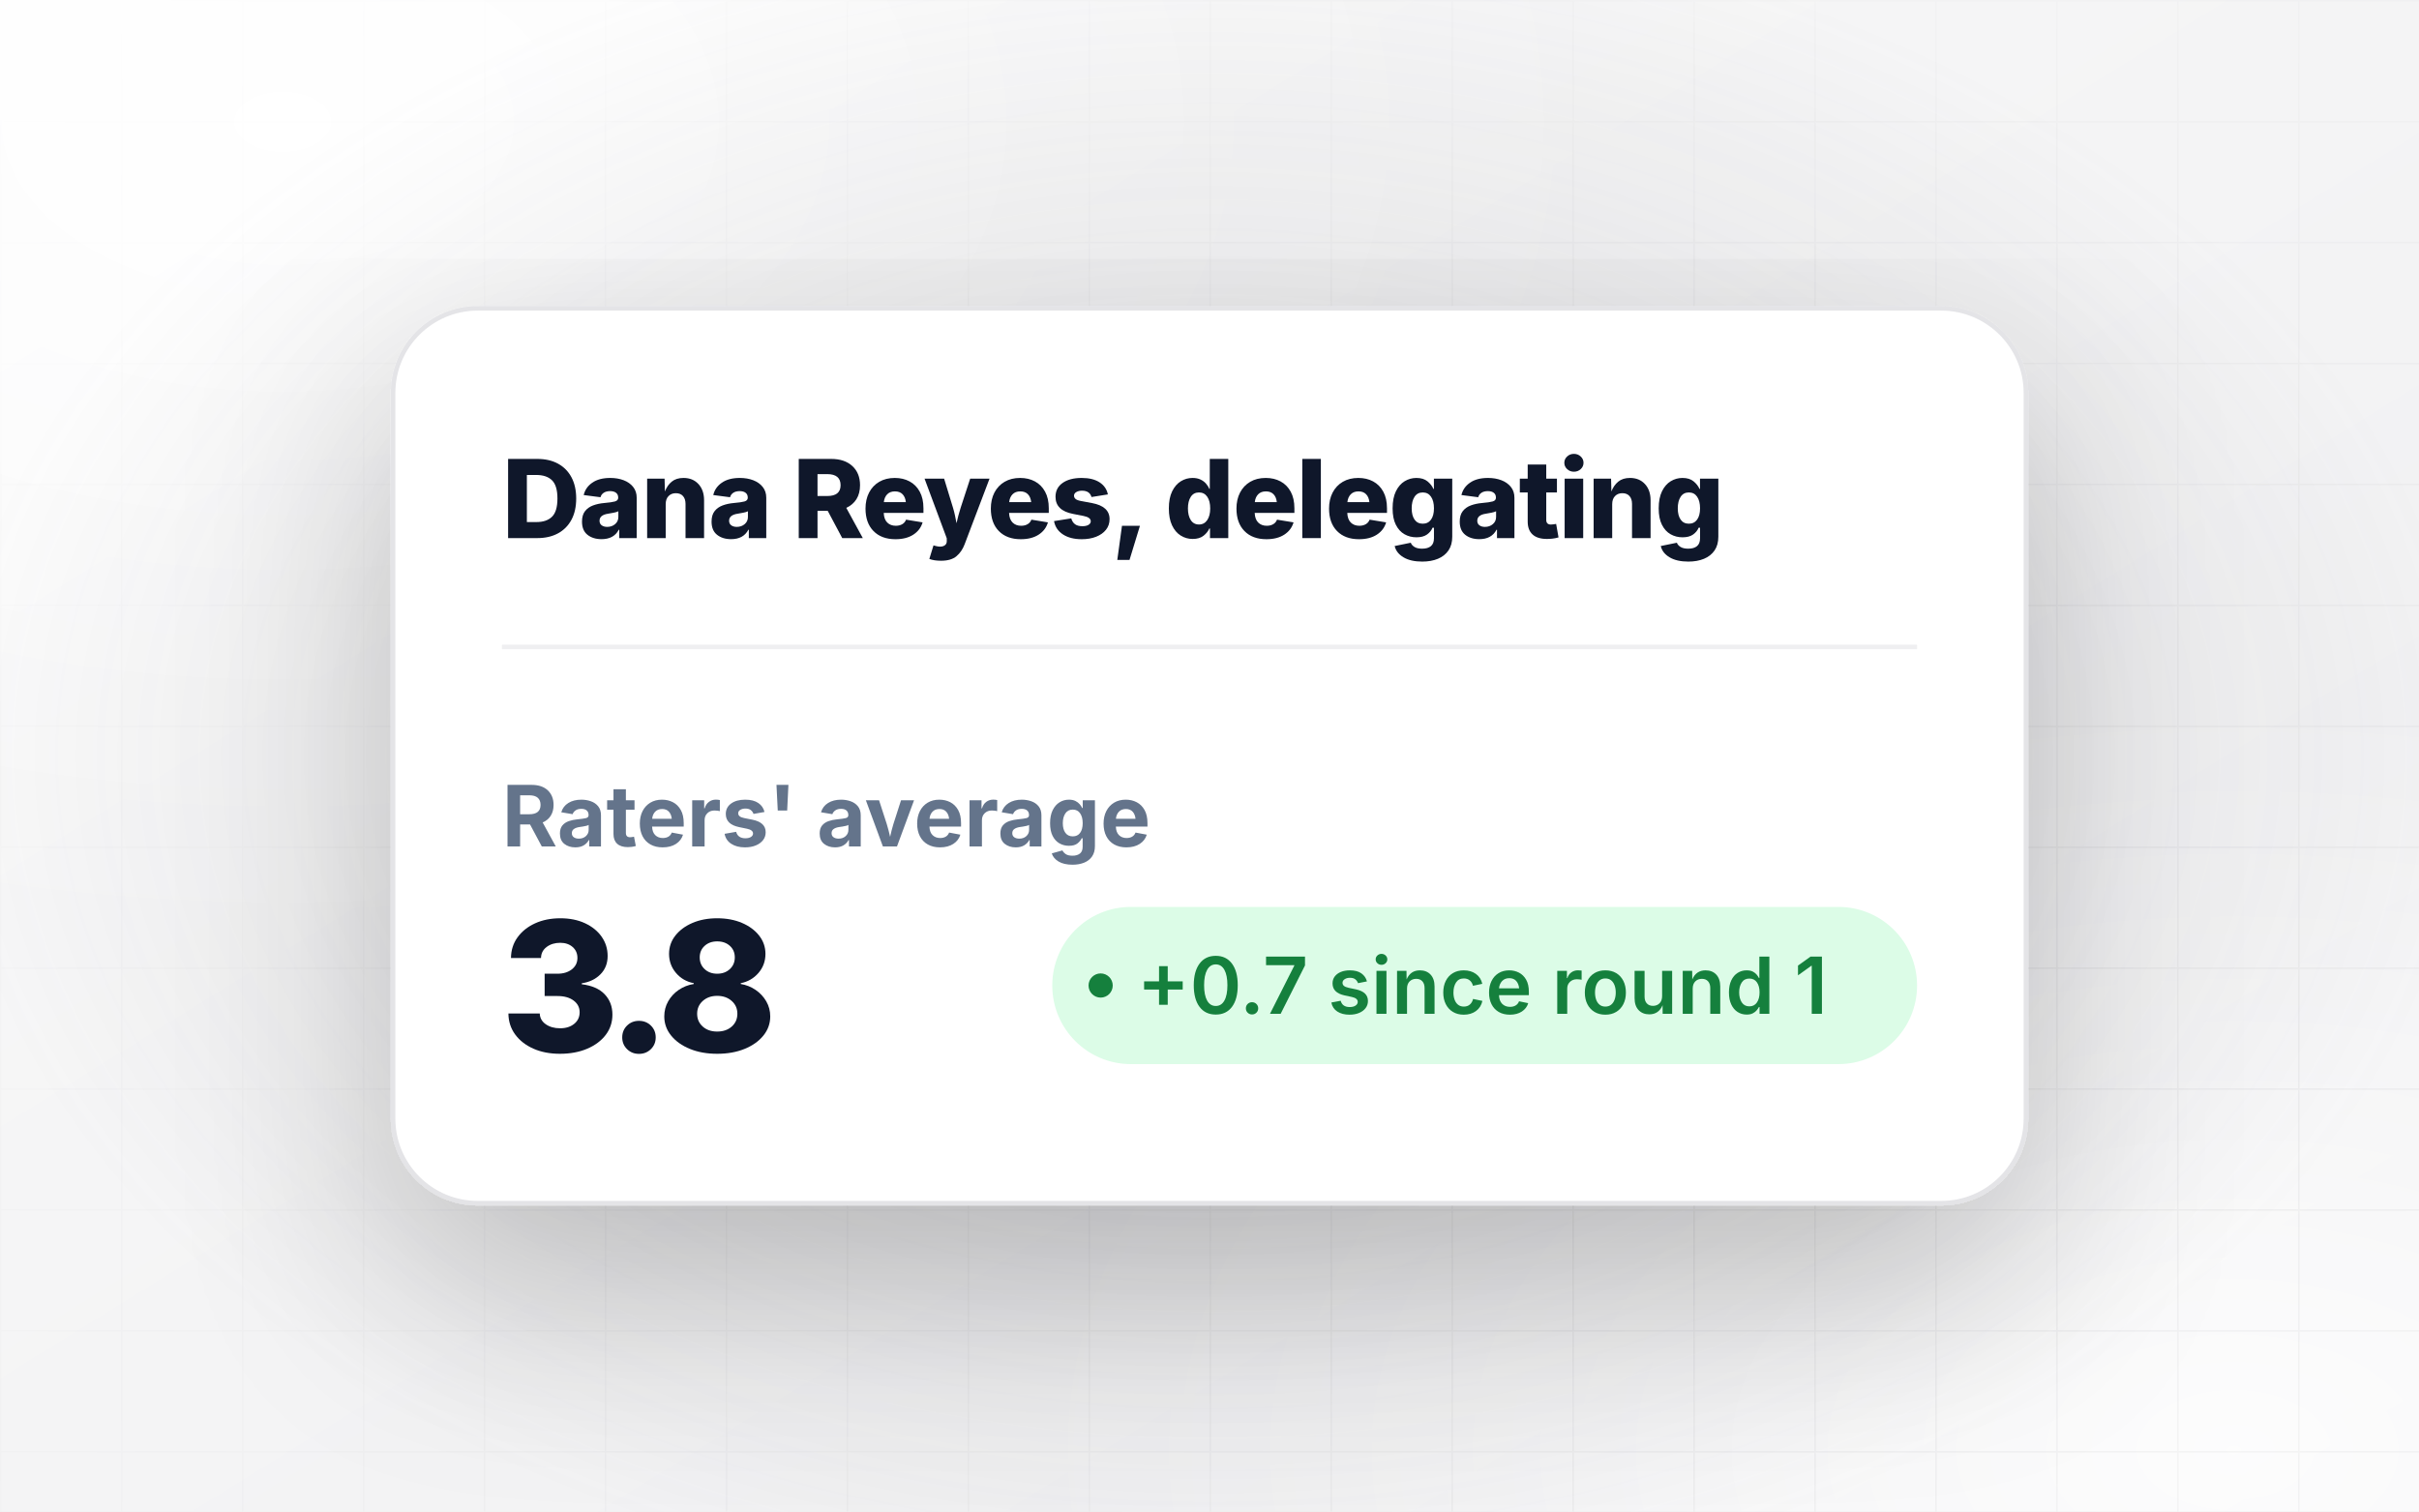
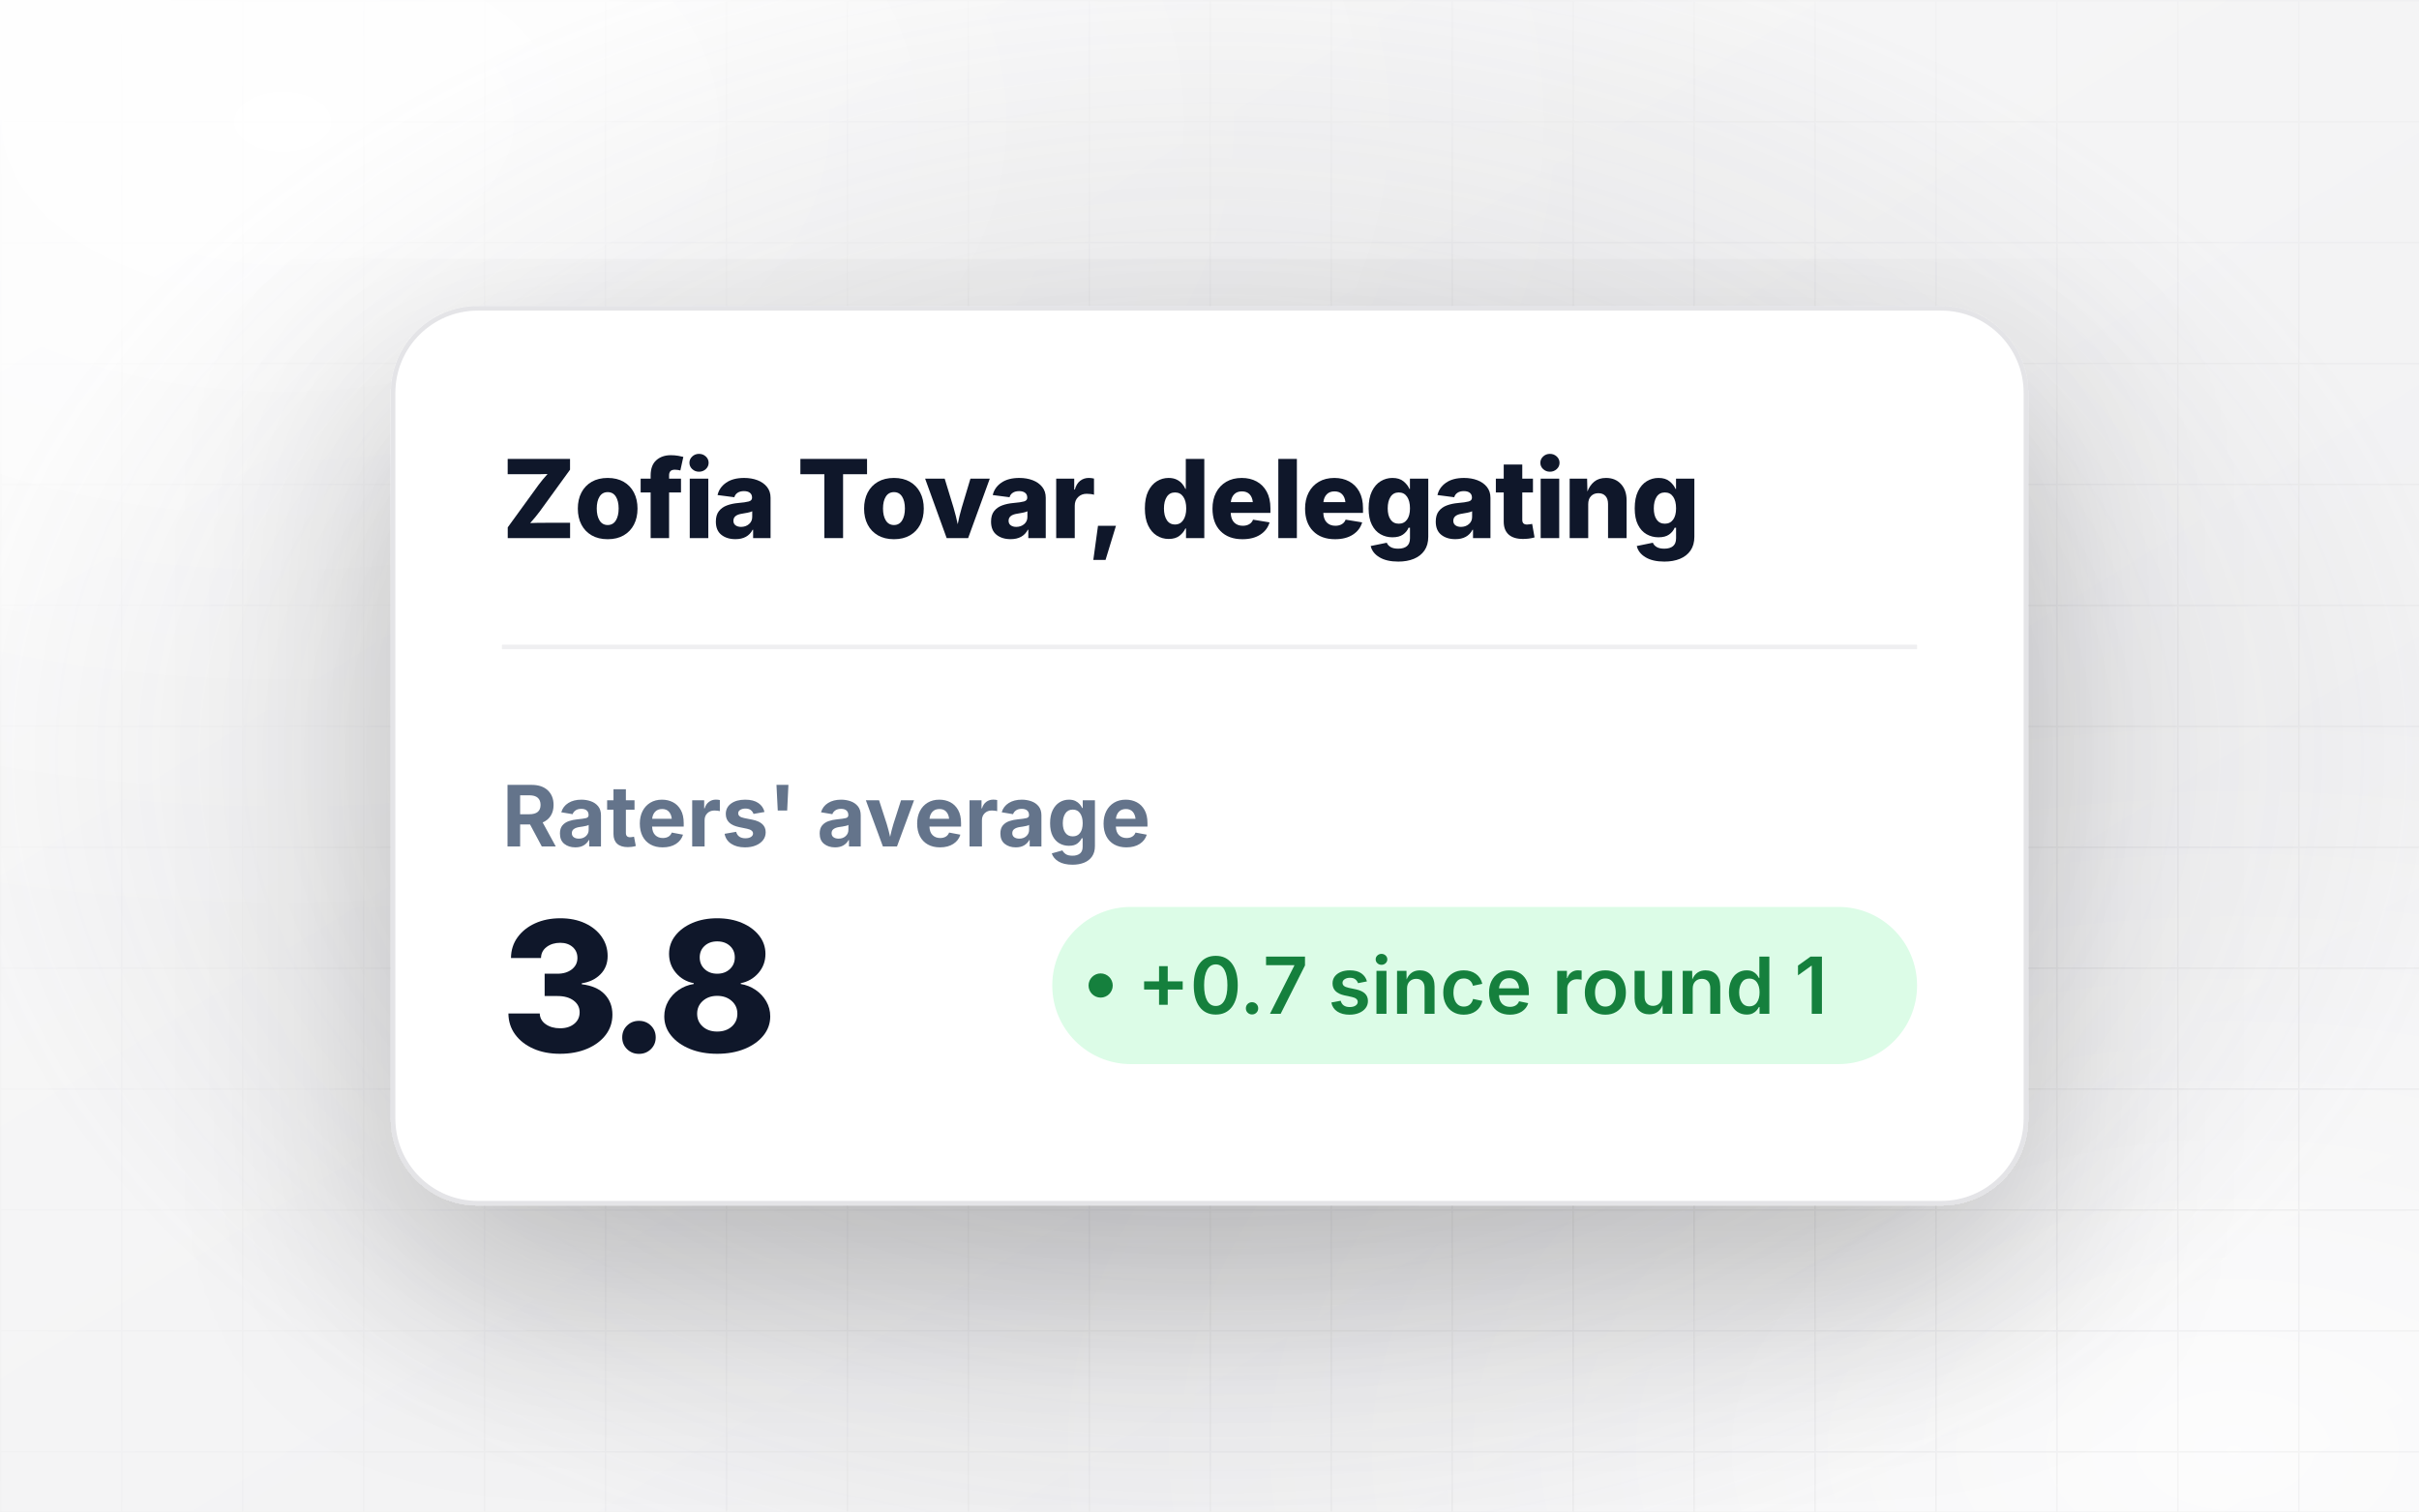
<svg xmlns="http://www.w3.org/2000/svg" xmlns:xlink="http://www.w3.org/1999/xlink" viewBox="0 0 800 500" width="800" height="500" role="img">
  <defs>
    <linearGradient id="bg" x1="0" y1="0" x2="1" y2="1">
      <stop offset="0" stop-color="#FAFAFA" />
      <stop offset="1" stop-color="#EEEEF0" />
    </linearGradient>
    <radialGradient id="glowA" cx="0.12" cy="0.08" r="0.55">
      <stop offset="0" stop-color="#FFFFFF" stop-opacity="0.95" />
      <stop offset="1" stop-color="#FFFFFF" stop-opacity="0" />
    </radialGradient>
    <radialGradient id="glowB" cx="0.92" cy="0.96" r="0.5">
      <stop offset="0" stop-color="#FFFFFF" stop-opacity="0.85" />
      <stop offset="1" stop-color="#FFFFFF" stop-opacity="0" />
    </radialGradient>
    <linearGradient id="gAcc" x1="0" y1="0" x2="1" y2="1">
      <stop offset="0" stop-color="#C2410C" />
      <stop offset="1" stop-color="#9A3412" />
    </linearGradient>
    <linearGradient id="gStroke" x1="0" y1="0" x2="1" y2="0">
      <stop offset="0" stop-color="#FDBA74" />
      <stop offset="1" stop-color="#FB923C" />
    </linearGradient>
    <pattern id="grid" width="40" height="40" patternUnits="userSpaceOnUse">
      <path d="M40 0H0V40" fill="none" stroke="#52525B" stroke-opacity="0.07" stroke-width="1" />
    </pattern>
    <radialGradient id="fade" cx="0.5" cy="0.45" r="0.65">
      <stop offset="0" stop-color="#fff" stop-opacity="1" />
      <stop offset="1" stop-color="#fff" stop-opacity="0" />
    </radialGradient>
    <mask id="gridMask">
      <rect width="1200" height="800" fill="url(#fade)" />
    </mask>
    <filter id="e1" x="-10%" y="-10%" width="120%" height="140%">
      <feDropShadow dx="0" dy="1" stdDeviation="1.2" flood-color="#0F172A" flood-opacity="0.07" />
      <feDropShadow dx="0" dy="12" stdDeviation="18" flood-color="#18181B" flood-opacity="0.08" />
    </filter>
    <filter id="e2" x="-15%" y="-15%" width="130%" height="160%">
      <feDropShadow dx="0" dy="2" stdDeviation="3" flood-color="#0F172A" flood-opacity="0.10" />
      <feDropShadow dx="0" dy="28" stdDeviation="34" flood-color="#18181B" flood-opacity="0.20" />
    </filter>
    <radialGradient id="spot" cx="0.5" cy="0.5" r="0.5">
      <stop offset="0" stop-color="#71717A" stop-opacity="0.24" />
      <stop offset="1" stop-color="#71717A" stop-opacity="0" />
    </radialGradient>
-     <path id="g800_D" d="M664 0H116V1490H664Q891 1490 1055.0 1400.5Q1219 1311 1308.0 1144.0Q1397 977 1397 745Q1397 512 1308.0 345.5Q1219 179 1055.0 89.5Q891 0 664 0ZM469 302H649Q841 302 942.5 402.5Q1044 503 1044 745Q1044 987 942.0 1087.5Q840 1188 644 1188H469Z" />
+     <path id="g800_Z" d="M109 0V202L688 1000Q726 1052 769.0 1103.5Q812 1155 858 1206Q789 1203 719.5 1202.5Q650 1202 580 1202H108V1490H1281V1287L713 504Q673 449 626.5 393.5Q580 338 531 283Q607 287 683.0 287.5Q759 288 835 288H1282V0Z" />
+     <path id="g800_o" d="M634 -21Q459 -21 333.0 51.5Q207 124 139.5 253.5Q72 383 72 555Q72 727 139.5 857.0Q207 987 333.0 1059.5Q459 1132 634 1132Q809 1132 934.5 1059.5Q1060 987 1127.5 857.0Q1195 727 1195 555Q1195 383 1127.5 253.5Q1060 124 934.5 51.5Q809 -21 634 -21ZM634 246Q734 246 787.0 331.5Q840 417 840 557Q840 697 787.0 781.0Q734 865 634 865Q534 865 481.0 781.0Q428 697 428 557Q428 417 481.0 331.5Q534 246 634 246Z" />
+     <path id="g800_f" d="M779 1118V859H555V0H208V859H20V1118H208V1178Q208 1370 314.0 1465.0Q420 1560 588 1560Q662 1560 727.0 1548.5Q792 1537 823 1528L767 1273Q747 1278 720.0 1282.5Q693 1287 666 1287Q604 1287 579.5 1258.5Q555 1230 555 1181V1118Z" />
+     <path id="g800_i" d="M115 0V1118H464V0ZM289 1249Q215 1249 162.0 1298.0Q109 1347 109 1417Q109 1487 162.0 1536.0Q215 1585 289 1585Q364 1585 417.0 1536.0Q470 1487 470 1417Q470 1347 417.0 1298.0Q364 1249 289 1249Z" />
    <path id="g800_a" d="M428 -20Q267 -20 163.5 62.0Q60 144 60 310Q60 434 117.0 507.0Q174 580 268.5 615.0Q363 650 476 660Q618 672 679.5 689.5Q741 707 741 759V763Q741 821 700.5 852.5Q660 884 589 884Q516 884 469.0 853.0Q422 822 408 769L92 810Q125 953 253.5 1042.5Q382 1132 592 1132Q731 1132 843.5 1089.0Q956 1046 1022.5 962.5Q1089 879 1089 759V0H761V157H752Q659 -20 428 -20ZM534 211Q622 211 683.0 263.0Q744 315 744 398V505Q714 489 657.0 478.0Q600 467 551 459Q390 435 390 326Q390 270 430.5 240.5Q471 211 534 211Z" />
-     <path id="g800_n" d="M464 638V0H115V1118H443L449 877Q493 993 578.0 1062.5Q663 1132 799 1132Q974 1132 1080.0 1017.0Q1186 902 1186 712V0H837V644Q837 738 789.0 791.5Q741 845 655 845Q570 845 517.0 790.5Q464 736 464 638Z" />
-     <path id="g800_R" d="M116 0V1490H726Q978 1490 1123.5 1356.5Q1269 1223 1269 995Q1269 841 1201.5 733.0Q1134 625 1010 569L1321 0H934L661 513H469V0ZM469 792H652Q903 792 903 995Q903 1204 651 1204H469Z" />
-     <path id="g800_e" d="M636 -21Q373 -21 222.5 132.5Q72 286 72 555Q72 727 139.5 857.0Q207 987 331.0 1059.5Q455 1132 623 1132Q780 1132 901.5 1066.5Q1023 1001 1092.5 873.5Q1162 746 1162 562V474H415Q420 353 481.5 292.5Q543 232 642 232Q712 232 763.0 261.5Q814 291 835 347L1146 296Q1104 151 971.5 65.0Q839 -21 636 -21ZM417 677H831Q821 772 769.0 825.5Q717 879 626 879Q534 879 480.5 824.5Q427 770 417 677Z" />
-     <path id="g800_y" d="M112 -392 190 -137 234 -149Q328 -174 386.0 -146.0Q444 -118 440 -49L439 -2L22 1118H390L557 571Q579 499 594.0 427.0Q609 355 623 280Q640 356 659.0 428.0Q678 500 701 571L880 1118H1244L775 -118Q724 -254 623.0 -340.0Q522 -426 334 -426Q199 -426 112 -392Z" />
-     <path id="g800_s" d="M586 -21Q371 -21 232.5 69.5Q94 160 65 320L389 371Q410 298 460.0 261.0Q510 224 599 224Q672 224 714.0 249.5Q756 275 756 317Q756 390 619 417L424 455Q93 518 93 777Q93 944 226.5 1038.0Q360 1132 585 1132Q795 1132 922.0 1049.0Q1049 966 1078 822L770 773Q736 892 591 892Q528 892 484.5 866.5Q441 841 441 798Q441 764 468.0 738.5Q495 713 567 699L781 659Q1110 597 1110 357Q1110 242 1042.5 157.0Q975 72 857.0 25.5Q739 -21 586 -21Z" />
+     <path id="g800_T" d="M66 1202V1490H1320V1202H869V0H517V1202Z" />
+     <path id="g800_v" d="M427 0 22 1118H390L557 571Q580 496 598.5 419.0Q617 342 635 261Q651 342 669.0 418.5Q687 495 710 571L874 1118H1238L831 0Z" />
+     <path id="g800_r" d="M115 0V1118H454V914H466Q496 1024 565.5 1078.0Q635 1132 727 1132Q778 1132 826 1120V816Q801 825 760.5 829.5Q720 834 688 834Q591 834 527.5 772.0Q464 710 464 610V0Z" />
    <path id="g800_comma" d="M116 -410 204 232H542L346 -410Z" />
    <path id="g800_d" d="M520 -16Q396 -16 294.0 48.5Q192 113 132.0 240.5Q72 368 72 558Q72 754 134.5 881.0Q197 1008 298.5 1070.0Q400 1132 517 1132Q606 1132 669.0 1101.5Q732 1071 772.5 1023.5Q813 976 834 926H842V1490H1190V0H846V181H834Q801 105 724.5 44.5Q648 -16 520 -16ZM639 256Q738 256 794.0 338.5Q850 421 850 558Q850 697 794.5 778.0Q739 859 639 859Q538 859 484.5 776.5Q431 694 431 558Q431 422 484.5 339.0Q538 256 639 256Z" />
+     <path id="g800_e" d="M636 -21Q373 -21 222.5 132.5Q72 286 72 555Q72 727 139.5 857.0Q207 987 331.0 1059.5Q455 1132 623 1132Q780 1132 901.5 1066.5Q1023 1001 1092.5 873.5Q1162 746 1162 562V474H415Q420 353 481.5 292.5Q543 232 642 232Q712 232 763.0 261.5Q814 291 835 347L1146 296Q1104 151 971.5 65.0Q839 -21 636 -21ZM417 677H831Q821 772 769.0 825.5Q717 879 626 879Q534 879 480.5 824.5Q427 770 417 677Z" />
    <path id="g800_l" d="M464 1490V0H115V1490Z" />
    <path id="g800_g" d="M630 -442Q411 -442 276.0 -361.0Q141 -280 111 -149L414 -87Q429 -132 481.5 -165.5Q534 -199 628 -199Q735 -199 792.5 -151.0Q850 -103 850 -3V195H823Q792 119 718.5 67.0Q645 15 520 15Q397 15 295.5 72.5Q194 130 133.0 250.5Q72 371 72 559Q72 755 134.5 882.0Q197 1009 299.0 1070.5Q401 1132 519 1132Q652 1132 729.5 1067.0Q807 1002 839 926H849V1118H1194V25Q1194 -129 1122.5 -233.0Q1051 -337 924.0 -389.5Q797 -442 630 -442ZM639 271Q739 271 794.5 347.5Q850 424 850 560Q850 698 795.0 778.5Q740 859 639 859Q538 859 484.5 777.0Q431 695 431 560Q431 425 485.0 348.0Q539 271 639 271Z" />
    <path id="g800_t" d="M718 1118V859H517V342Q517 255 606 255Q624 255 656.5 259.5Q689 264 703 267L748 13Q689 -4 634.0 -10.0Q579 -16 530 -16Q352 -16 260.0 67.5Q168 151 168 311V859H20V1118H168V1384H517V1118Z" />
-     <path id="g800_i" d="M115 0V1118H464V0ZM289 1249Q215 1249 162.0 1298.0Q109 1347 109 1417Q109 1487 162.0 1536.0Q215 1585 289 1585Q364 1585 417.0 1536.0Q470 1487 470 1417Q470 1347 417.0 1298.0Q364 1249 289 1249Z" />
+     <path id="g800_n" d="M464 638V0H115V1118H443L449 877Q493 993 578.0 1062.5Q663 1132 799 1132Q974 1132 1080.0 1017.0Q1186 902 1186 712V0H837V644Q837 738 789.0 791.5Q741 845 655 845Q570 845 517.0 790.5Q464 736 464 638Z" />
    <path id="g700_R" d="M135 0V1490H716Q970 1490 1109.5 1357.5Q1249 1225 1249 1005Q1249 852 1181.0 743.5Q1113 635 985 581L1302 0H964L680 532H440V0ZM440 779H660Q934 779 934 1005Q934 1118 866.5 1178.0Q799 1238 659 1238H440Z" />
    <path id="g700_a" d="M440 -22Q280 -22 174.0 62.5Q68 147 68 313Q68 438 128.0 509.0Q188 580 284.0 613.0Q380 646 490 656Q634 670 697.5 685.5Q761 701 761 756V761Q761 832 715.5 871.0Q670 910 586 910Q499 910 446.0 872.5Q393 835 375 781L100 827Q143 972 271.5 1052.0Q400 1132 587 1132Q707 1132 815.5 1094.0Q924 1056 992.5 972.5Q1061 889 1061 753V0H777V155H767Q726 77 645.0 27.5Q564 -22 440 -22ZM525 189Q630 189 696.5 250.0Q763 311 763 400V521Q745 508 704.5 498.5Q664 489 619.0 481.5Q574 474 541 470Q458 458 407.0 423.0Q356 388 356 321Q356 256 403.5 222.5Q451 189 525 189Z" />
    <path id="g700_t" d="M683 1118V889H474V327Q474 223 576 223Q593 223 623.5 227.5Q654 232 671 236L714 11Q664 -4 614.5 -10.0Q565 -16 520 -16Q352 -16 263.0 65.5Q174 147 174 301V889H20V1118H174V1384H474V1118Z" />
    <path id="g700_e" d="M633 -22Q462 -22 338.0 48.0Q214 118 147.5 247.0Q81 376 81 553Q81 726 147.5 856.0Q214 986 334.5 1059.0Q455 1132 618 1132Q764 1132 883.0 1070.0Q1002 1008 1072.5 882.0Q1143 756 1143 565V481H378Q383 344 454.0 274.0Q525 204 638 204Q717 204 773.5 237.5Q830 271 854 336L1126 285Q1085 146 956.5 62.0Q828 -22 633 -22ZM380 669H854Q843 778 784.0 842.0Q725 906 621 906Q513 906 451.0 839.5Q389 773 380 669Z" />
    <path id="g700_r" d="M128 0V1118H418V923H430Q461 1026 533.5 1079.5Q606 1133 700 1133Q751 1133 797 1123V855Q777 861 738.5 865.5Q700 870 667 870Q563 870 495.5 805.0Q428 740 428 636V0Z" />
    <path id="g700_s" d="M572 -22Q370 -22 238.5 64.0Q107 150 78 306L357 354Q400 198 581 198Q667 198 716.5 230.5Q766 263 766 313Q766 398 622 428L429 468Q107 534 107 785Q107 946 236.0 1039.0Q365 1132 577 1132Q776 1132 894.0 1051.0Q1012 970 1043 834L777 787Q759 844 711.0 880.5Q663 917 581 917Q507 917 457.0 885.5Q407 854 407 804Q407 762 439.5 732.5Q472 703 551 687L752 647Q1072 582 1072 345Q1072 235 1008.0 152.5Q944 70 831.0 24.0Q718 -22 572 -22Z" />
    <path id="g700_quotesingle" d="M233 870 202 1490H491L461 870Z" />
    <path id="g700_v" d="M443 0 31 1118H350L538 538Q561 463 580.5 387.0Q600 311 618 233Q635 311 653.5 386.5Q672 462 696 538L882 1118H1197L784 0Z" />
    <path id="g700_g" d="M625 -442Q415 -442 287.0 -365.0Q159 -288 122 -168L380 -96Q401 -143 457.5 -183.5Q514 -224 623 -224Q737 -224 803.0 -171.5Q869 -119 869 -8V198H846Q815 130 743.5 73.0Q672 16 536 16Q410 16 307.0 75.0Q204 134 142.5 255.0Q81 376 81 561Q81 750 143.5 877.0Q206 1004 309.5 1068.0Q413 1132 537 1132Q631 1132 695.0 1100.0Q759 1068 798.5 1021.0Q838 974 858 930H871V1118H1166V9Q1166 -142 1096.5 -242.5Q1027 -343 904.5 -392.5Q782 -442 625 -442ZM630 244Q745 244 807.5 328.5Q870 413 870 563Q870 712 808.0 802.0Q746 892 630 892Q512 892 450.5 799.5Q389 707 389 563Q389 416 451.0 330.0Q513 244 630 244Z" />
    <path id="g800_three_tf" d="M654 -20Q485 -20 354.5 38.0Q224 96 149.0 198.5Q74 301 73 435H427Q429 360 494.0 314.0Q559 268 657 268Q754 268 815.5 318.0Q877 368 877 449Q877 530 809.0 581.0Q741 632 627 632H482V884H627Q726 884 789.0 933.5Q852 983 852 1062Q852 1138 798.0 1185.5Q744 1233 658 1233Q567 1233 504.5 1186.0Q442 1139 441 1061H102Q103 1193 175.5 1294.0Q248 1395 373.5 1452.5Q499 1510 659 1510Q817 1510 937.5 1454.0Q1058 1398 1125.5 1301.5Q1193 1205 1193 1084Q1193 959 1111.5 877.0Q1030 795 901 776V765Q1072 744 1159.5 652.0Q1247 560 1247 422Q1247 293 1171.5 193.5Q1096 94 962.0 37.0Q828 -20 654 -20Z" />
    <path id="g800_period_tf" d="M276 -21Q196 -21 141.5 32.5Q87 86 87 165Q87 245 141.5 298.5Q196 352 276 352Q356 352 410.5 298.5Q465 245 465 165Q465 86 410.5 32.5Q356 -21 276 -21Z" />
    <path id="g800_eight_tf" d="M660 -20Q487 -20 352.5 35.0Q218 90 140.5 185.5Q63 281 63 402Q63 495 107.0 572.5Q151 650 226.5 701.5Q302 753 396 768V777Q273 801 195.0 893.0Q117 985 117 1108Q117 1224 188.0 1314.5Q259 1405 381.5 1457.5Q504 1510 660 1510Q817 1510 940.0 1457.5Q1063 1405 1134.0 1314.0Q1205 1223 1205 1108Q1205 984 1126.0 892.5Q1047 801 926 777V768Q1018 753 1093.5 701.5Q1169 650 1214.0 572.5Q1259 495 1259 402Q1259 281 1181.5 185.5Q1104 90 969.0 35.0Q834 -20 660 -20ZM660 231Q761 231 824.5 287.5Q888 344 888 432Q888 520 823.5 577.0Q759 634 660 634Q562 634 498.0 577.0Q434 520 434 432Q434 344 497.0 287.5Q560 231 660 231ZM660 884Q747 884 803.0 936.0Q859 988 859 1068Q859 1148 803.5 1198.5Q748 1249 660 1249Q574 1249 518.5 1198.5Q463 1148 463 1068Q463 988 518.5 936.0Q574 884 660 884Z" />
    <path id="g600_plus_case" d="M576 235V632H187V845H576V1241H802V845H1192V632H802V235Z" />
    <path id="g600_zero" d="M676 -20Q404 -20 253.5 180.5Q103 381 103 744Q103 1106 254.0 1308.0Q405 1510 676 1510Q946 1510 1097.0 1308.0Q1248 1106 1248 744Q1248 381 1097.5 180.5Q947 -20 676 -20ZM676 204Q822 204 900.5 345.0Q979 486 979 744Q979 1003 900.5 1145.0Q822 1287 676 1287Q530 1287 451.0 1144.5Q372 1002 372 744Q372 486 450.5 345.0Q529 204 676 204Z" />
    <path id="g600_period" d="M326 -17Q259 -17 212.5 29.0Q166 75 166 143Q166 210 212.5 256.0Q259 302 326 302Q394 302 440.5 256.0Q487 210 487 143Q487 75 440.5 29.0Q394 -17 326 -17Z" />
    <path id="g600_seven" d="M185 0 819 1256V1266H83V1490H1097V1260L463 0Z" />
    <path id="g600_s" d="M561 -23Q368 -23 242.5 59.5Q117 142 88 294L331 340Q375 176 566 176Q662 176 718.5 214.5Q775 253 775 310Q775 405 624 438L433 479Q119 547 119 792Q119 896 176.0 972.0Q233 1048 334.5 1090.0Q436 1132 570 1132Q760 1132 870.5 1053.0Q981 974 1015 844L783 798Q763 856 713.0 897.0Q663 938 573 938Q491 938 435.0 901.5Q379 865 379 808Q379 759 415.5 727.5Q452 696 538 677L728 637Q1041 570 1041 335Q1041 229 980.0 148.5Q919 68 810.5 22.5Q702 -23 561 -23Z" />
    <path id="g600_i" d="M138 0V1118H398V0ZM268 1276Q206 1276 161.5 1317.5Q117 1359 117 1419Q117 1478 161.5 1519.5Q206 1561 268 1561Q331 1561 375.5 1519.5Q420 1478 420 1419Q420 1359 375.5 1317.5Q331 1276 268 1276Z" />
    <path id="g600_n" d="M398 655V0H138V1118H384L387 895Q487 1132 733 1132Q906 1132 1010.5 1022.0Q1115 912 1115 711V0H855V671Q855 783 797.0 847.0Q739 911 637 911Q533 911 465.5 844.0Q398 777 398 655Z" />
    <path id="g600_c" d="M623 -23Q460 -23 340.0 49.5Q220 122 154.5 251.5Q89 381 89 553Q89 727 154.5 857.5Q220 988 340.0 1060.0Q460 1132 623 1132Q810 1132 939.5 1038.5Q1069 945 1105 781L862 730Q841 817 780.0 869.0Q719 921 625 921Q489 921 421.5 816.0Q354 711 354 554Q354 451 384.0 368.0Q414 285 474.0 236.5Q534 188 625 188Q721 188 782.5 242.5Q844 297 865 387L1108 336Q1072 169 942.0 73.0Q812 -23 623 -23Z" />
    <path id="g600_e" d="M632 -23Q463 -23 341.5 48.0Q220 119 154.5 248.0Q89 377 89 552Q89 724 153.5 854.5Q218 985 336.5 1058.5Q455 1132 615 1132Q751 1132 867.5 1072.5Q984 1013 1055.0 888.5Q1126 764 1126 568V486H348Q353 337 431.5 259.0Q510 181 635 181Q721 181 782.5 218.0Q844 255 870 326L1109 277Q1069 142 943.5 59.5Q818 -23 632 -23ZM349 663H873Q861 783 796.5 855.5Q732 928 616 928Q497 928 427.5 851.5Q358 775 349 663Z" />
    <path id="g600_r" d="M138 0V1118H390V931H402Q432 1028 507.0 1080.5Q582 1133 678 1133Q728 1133 773 1126V887Q757 891 721.0 895.5Q685 900 650 900Q541 900 469.5 832.5Q398 765 398 658V0Z" />
    <path id="g600_o" d="M623 -23Q460 -23 340.0 49.5Q220 122 154.5 251.5Q89 381 89 553Q89 727 154.5 857.5Q220 988 340.0 1060.0Q460 1132 623 1132Q786 1132 906.0 1060.0Q1026 988 1092.0 857.5Q1158 727 1158 553Q1158 381 1092.0 251.5Q1026 122 906.0 49.5Q786 -23 623 -23ZM623 188Q714 188 774.0 237.0Q834 286 864.0 369.0Q894 452 894 554Q894 657 864.0 740.0Q834 823 774.0 872.0Q714 921 623 921Q533 921 473.0 872.0Q413 823 383.5 740.0Q354 657 354 554Q354 452 383.5 369.0Q413 286 473.0 237.0Q533 188 623 188Z" />
    <path id="g600_u" d="M521 -14Q348 -14 243.0 96.0Q138 206 138 407V1118H398V447Q398 335 456.5 271.0Q515 207 617 207Q721 207 788.0 274.0Q855 341 855 463V1118H1116V0H869L867 224Q767 -14 521 -14Z" />
    <path id="g600_d" d="M550 -20Q418 -20 313.5 47.5Q209 115 149.0 244.0Q89 373 89 557Q89 743 150.0 871.5Q211 1000 315.5 1066.0Q420 1132 549 1132Q649 1132 712.5 1098.5Q776 1065 813.0 1018.5Q850 972 870 933H881V1490H1141V0H886V177H870Q849 137 811.0 91.0Q773 45 709.5 12.5Q646 -20 550 -20ZM621 194Q748 194 817.0 294.5Q886 395 886 558Q886 721 817.5 819.5Q749 918 621 918Q489 918 422.0 816.0Q355 714 355 558Q355 401 422.5 297.5Q490 194 621 194Z" />
    <path id="g600_one" d="M717 1490V0H452V1252H442L94 1002V1256L421 1490Z" />
  </defs>
  <style>
.pulse{transform-box:fill-box;transform-origin:center;animation:pulse 2.4s cubic-bezier(.2,.7,.3,1) infinite}
@keyframes pulse{0%{transform:scale(1);opacity:.30}75%{transform:scale(2.1);opacity:0}100%{transform:scale(2.1);opacity:0}}
.caret{animation:blink 1.1s steps(1) infinite}
@keyframes blink{0%,55%{opacity:1}56%,100%{opacity:0}}
.press{transform-box:fill-box;transform-origin:0 0;animation:press 3.2s ease-in-out infinite}
@keyframes press{0%,58%,100%{transform:translate(0,0) scale(1)}66%{transform:translate(1.5px,2px) scale(.9)}74%{transform:translate(0,0) scale(1)}}
.ripple{transform-box:fill-box;transform-origin:center;opacity:0;animation:ripple 3.2s ease-out infinite}
@keyframes ripple{0%,62%{opacity:0;transform:scale(.4)}68%{opacity:.5}100%{opacity:0;transform:scale(2.4)}}
.sweep{animation:sweep 4.8s cubic-bezier(.45,0,.2,1) infinite}
@keyframes sweep{0%{transform:translateY(-470px);opacity:0}8%{opacity:1}72%{transform:translateY(0);opacity:1}100%{transform:translateY(0);opacity:1}}
.ring{transform-box:fill-box;transform-origin:50% 12%;animation:ring 4s ease-in-out infinite}
@keyframes ring{0%,70%,100%{transform:rotate(0)}74%{transform:rotate(14deg)}78%{transform:rotate(-12deg)}82%{transform:rotate(8deg)}86%{transform:rotate(-4deg)}90%{transform:rotate(0)}}
.glow{animation:glow 2.6s ease-in-out infinite}
@keyframes glow{0%,100%{opacity:1}50%{opacity:.45}}
.float{animation:float 6s ease-in-out infinite}
@keyframes float{0%,100%{transform:translateY(0)}50%{transform:translateY(-6px)}}
@media (prefers-reduced-motion: reduce){*{animation:none!important}}
</style>
  <rect width="800" height="500" fill="url(#bg)" />
  <rect width="800" height="500" fill="url(#glowA)" />
  <rect width="800" height="500" fill="url(#glowB)" />
  <rect width="800" height="500" fill="url(#grid)" mask="url(#gridMask)" />
  <ellipse cx="400.0" cy="250.0" rx="421.2" ry="281.2" fill="url(#spot)" />
  <rect x="130" y="102" width="540" height="296" rx="28" fill="#fff" stroke="#E4E4E7" stroke-width="1.5" filter="url(#e2)" />
  <g>
-     <use href="#g800_D" xlink:href="#g800_D" transform="translate(166.00 178.00) scale(0.01758 -0.01758)" fill="#0F172A" />
-     <use href="#g800_a" xlink:href="#g800_a" transform="translate(191.42 178.00) scale(0.01758 -0.01758)" fill="#0F172A" />
-     <use href="#g800_n" xlink:href="#g800_n" transform="translate(212.00 178.00) scale(0.01758 -0.01758)" fill="#0F172A" />
-     <use href="#g800_a" xlink:href="#g800_a" transform="translate(234.27 178.00) scale(0.01758 -0.01758)" fill="#0F172A" />
-     <use href="#g800_R" xlink:href="#g800_R" transform="translate(262.12 178.00) scale(0.01758 -0.01758)" fill="#0F172A" />
-     <use href="#g800_e" xlink:href="#g800_e" transform="translate(284.97 178.00) scale(0.01758 -0.01758)" fill="#0F172A" />
-     <use href="#g800_y" xlink:href="#g800_y" transform="translate(305.38 178.00) scale(0.01758 -0.01758)" fill="#0F172A" />
-     <use href="#g800_e" xlink:href="#g800_e" transform="translate(326.42 178.00) scale(0.01758 -0.01758)" fill="#0F172A" />
-     <use href="#g800_s" xlink:href="#g800_s" transform="translate(347.44 178.00) scale(0.01758 -0.01758)" fill="#0F172A" />
-     <use href="#g800_comma" xlink:href="#g800_comma" transform="translate(367.47 178.00) scale(0.01758 -0.01758)" fill="#0F172A" />
-     <use href="#g800_d" xlink:href="#g800_d" transform="translate(385.29 178.00) scale(0.01758 -0.01758)" fill="#0F172A" />
-     <use href="#g800_e" xlink:href="#g800_e" transform="translate(407.65 178.00) scale(0.01758 -0.01758)" fill="#0F172A" />
-     <use href="#g800_l" xlink:href="#g800_l" transform="translate(428.67 178.00) scale(0.01758 -0.01758)" fill="#0F172A" />
-     <use href="#g800_e" xlink:href="#g800_e" transform="translate(438.27 178.00) scale(0.01758 -0.01758)" fill="#0F172A" />
-     <use href="#g800_g" xlink:href="#g800_g" transform="translate(459.29 178.00) scale(0.01758 -0.01758)" fill="#0F172A" />
-     <use href="#g800_a" xlink:href="#g800_a" transform="translate(481.70 178.00) scale(0.01758 -0.01758)" fill="#0F172A" />
-     <use href="#g800_t" xlink:href="#g800_t" transform="translate(502.28 178.00) scale(0.01758 -0.01758)" fill="#0F172A" />
-     <use href="#g800_i" xlink:href="#g800_i" transform="translate(515.43 178.00) scale(0.01758 -0.01758)" fill="#0F172A" />
-     <use href="#g800_n" xlink:href="#g800_n" transform="translate(525.02 178.00) scale(0.01758 -0.01758)" fill="#0F172A" />
-     <use href="#g800_g" xlink:href="#g800_g" transform="translate(547.29 178.00) scale(0.01758 -0.01758)" fill="#0F172A" />
+     <use href="#g800_Z" xlink:href="#g800_Z" transform="translate(166.00 178.00) scale(0.01758 -0.01758)" fill="#0F172A" />
+     <use href="#g800_o" xlink:href="#g800_o" transform="translate(189.83 178.00) scale(0.01758 -0.01758)" fill="#0F172A" />
+     <use href="#g800_f" xlink:href="#g800_f" transform="translate(211.52 178.00) scale(0.01758 -0.01758)" fill="#0F172A" />
+     <use href="#g800_i" xlink:href="#g800_i" transform="translate(226.09 178.00) scale(0.01758 -0.01758)" fill="#0F172A" />
+     <use href="#g800_a" xlink:href="#g800_a" transform="translate(235.69 178.00) scale(0.01758 -0.01758)" fill="#0F172A" />
+     <use href="#g800_T" xlink:href="#g800_T" transform="translate(263.54 178.00) scale(0.01758 -0.01758)" fill="#0F172A" />
+     <use href="#g800_o" xlink:href="#g800_o" transform="translate(284.50 178.00) scale(0.01758 -0.01758)" fill="#0F172A" />
+     <use href="#g800_v" xlink:href="#g800_v" transform="translate(305.57 178.00) scale(0.01758 -0.01758)" fill="#0F172A" />
+     <use href="#g800_a" xlink:href="#g800_a" transform="translate(326.70 178.00) scale(0.01758 -0.01758)" fill="#0F172A" />
+     <use href="#g800_r" xlink:href="#g800_r" transform="translate(347.28 178.00) scale(0.01758 -0.01758)" fill="#0F172A" />
+     <use href="#g800_comma" xlink:href="#g800_comma" transform="translate(359.54 178.00) scale(0.01758 -0.01758)" fill="#0F172A" />
+     <use href="#g800_d" xlink:href="#g800_d" transform="translate(377.36 178.00) scale(0.01758 -0.01758)" fill="#0F172A" />
+     <use href="#g800_e" xlink:href="#g800_e" transform="translate(399.72 178.00) scale(0.01758 -0.01758)" fill="#0F172A" />
+     <use href="#g800_l" xlink:href="#g800_l" transform="translate(420.74 178.00) scale(0.01758 -0.01758)" fill="#0F172A" />
+     <use href="#g800_e" xlink:href="#g800_e" transform="translate(430.34 178.00) scale(0.01758 -0.01758)" fill="#0F172A" />
+     <use href="#g800_g" xlink:href="#g800_g" transform="translate(451.36 178.00) scale(0.01758 -0.01758)" fill="#0F172A" />
+     <use href="#g800_a" xlink:href="#g800_a" transform="translate(473.77 178.00) scale(0.01758 -0.01758)" fill="#0F172A" />
+     <use href="#g800_t" xlink:href="#g800_t" transform="translate(494.35 178.00) scale(0.01758 -0.01758)" fill="#0F172A" />
+     <use href="#g800_i" xlink:href="#g800_i" transform="translate(507.50 178.00) scale(0.01758 -0.01758)" fill="#0F172A" />
+     <use href="#g800_n" xlink:href="#g800_n" transform="translate(517.09 178.00) scale(0.01758 -0.01758)" fill="#0F172A" />
+     <use href="#g800_g" xlink:href="#g800_g" transform="translate(539.36 178.00) scale(0.01758 -0.01758)" fill="#0F172A" />
  </g>
  <line x1="166" y1="214" x2="634" y2="214" stroke="#EFEFF1" stroke-width="1.5" />
  <g>
    <use href="#g700_R" xlink:href="#g700_R" transform="translate(166.00 280.00) scale(0.01367 -0.01367)" fill="#64748B" />
    <use href="#g700_a" xlink:href="#g700_a" transform="translate(184.25 280.00) scale(0.01367 -0.01367)" fill="#64748B" />
    <use href="#g700_t" xlink:href="#g700_t" transform="translate(200.51 280.00) scale(0.01367 -0.01367)" fill="#64748B" />
    <use href="#g700_e" xlink:href="#g700_e" transform="translate(210.49 280.00) scale(0.01367 -0.01367)" fill="#64748B" />
    <use href="#g700_r" xlink:href="#g700_r" transform="translate(227.17 280.00) scale(0.01367 -0.01367)" fill="#64748B" />
    <use href="#g700_s" xlink:href="#g700_s" transform="translate(238.57 280.00) scale(0.01367 -0.01367)" fill="#64748B" />
    <use href="#g700_quotesingle" xlink:href="#g700_quotesingle" transform="translate(254.03 280.00) scale(0.01367 -0.01367)" fill="#64748B" />
    <use href="#g700_a" xlink:href="#g700_a" transform="translate(270.15 280.00) scale(0.01367 -0.01367)" fill="#64748B" />
    <use href="#g700_v" xlink:href="#g700_v" transform="translate(285.93 280.00) scale(0.01367 -0.01367)" fill="#64748B" />
    <use href="#g700_e" xlink:href="#g700_e" transform="translate(302.21 280.00) scale(0.01367 -0.01367)" fill="#64748B" />
    <use href="#g700_r" xlink:href="#g700_r" transform="translate(318.89 280.00) scale(0.01367 -0.01367)" fill="#64748B" />
    <use href="#g700_a" xlink:href="#g700_a" transform="translate(329.91 280.00) scale(0.01367 -0.01367)" fill="#64748B" />
    <use href="#g700_g" xlink:href="#g700_g" transform="translate(346.17 280.00) scale(0.01367 -0.01367)" fill="#64748B" />
    <use href="#g700_e" xlink:href="#g700_e" transform="translate(363.86 280.00) scale(0.01367 -0.01367)" fill="#64748B" />
  </g>
  <g>
    <use href="#g800_three_tf" xlink:href="#g800_three_tf" transform="translate(166.00 348.00) scale(0.0293 -0.0293)" fill="#0F172A" />
    <use href="#g800_period_tf" xlink:href="#g800_period_tf" transform="translate(203.23 348.00) scale(0.0293 -0.0293)" fill="#0F172A" />
    <use href="#g800_eight_tf" xlink:href="#g800_eight_tf" transform="translate(217.84 348.00) scale(0.0293 -0.0293)" fill="#0F172A" />
  </g>
  <rect x="348" y="300" width="286" height="52" rx="26.0" fill="#DCFCE7" />
  <circle cx="364" cy="326.0" r="4" fill="#15803D" />
  <g>
    <use href="#g600_plus_case" xlink:href="#g600_plus_case" transform="translate(376.00 335.36) scale(0.0127 -0.0127)" fill="#15803D" />
    <use href="#g600_zero" xlink:href="#g600_zero" transform="translate(393.49 335.36) scale(0.0127 -0.0127)" fill="#15803D" />
    <use href="#g600_period" xlink:href="#g600_period" transform="translate(409.92 335.36) scale(0.0127 -0.0127)" fill="#15803D" />
    <use href="#g600_seven" xlink:href="#g600_seven" transform="translate(417.65 335.36) scale(0.0127 -0.0127)" fill="#15803D" />
    <use href="#g600_s" xlink:href="#g600_s" transform="translate(439.18 335.36) scale(0.0127 -0.0127)" fill="#15803D" />
    <use href="#g600_i" xlink:href="#g600_i" transform="translate(453.47 335.36) scale(0.0127 -0.0127)" fill="#15803D" />
    <use href="#g600_n" xlink:href="#g600_n" transform="translate(460.27 335.36) scale(0.0127 -0.0127)" fill="#15803D" />
    <use href="#g600_c" xlink:href="#g600_c" transform="translate(476.18 335.36) scale(0.0127 -0.0127)" fill="#15803D" />
    <use href="#g600_e" xlink:href="#g600_e" transform="translate(491.32 335.36) scale(0.0127 -0.0127)" fill="#15803D" />
    <use href="#g600_r" xlink:href="#g600_r" transform="translate(513.25 335.36) scale(0.0127 -0.0127)" fill="#15803D" />
    <use href="#g600_o" xlink:href="#g600_o" transform="translate(523.00 335.36) scale(0.0127 -0.0127)" fill="#15803D" />
    <use href="#g600_u" xlink:href="#g600_u" transform="translate(538.83 335.36) scale(0.0127 -0.0127)" fill="#15803D" />
    <use href="#g600_n" xlink:href="#g600_n" transform="translate(554.75 335.36) scale(0.0127 -0.0127)" fill="#15803D" />
    <use href="#g600_d" xlink:href="#g600_d" transform="translate(570.66 335.36) scale(0.0127 -0.0127)" fill="#15803D" />
    <use href="#g600_one" xlink:href="#g600_one" transform="translate(593.43 335.36) scale(0.0127 -0.0127)" fill="#15803D" />
  </g>
</svg>
